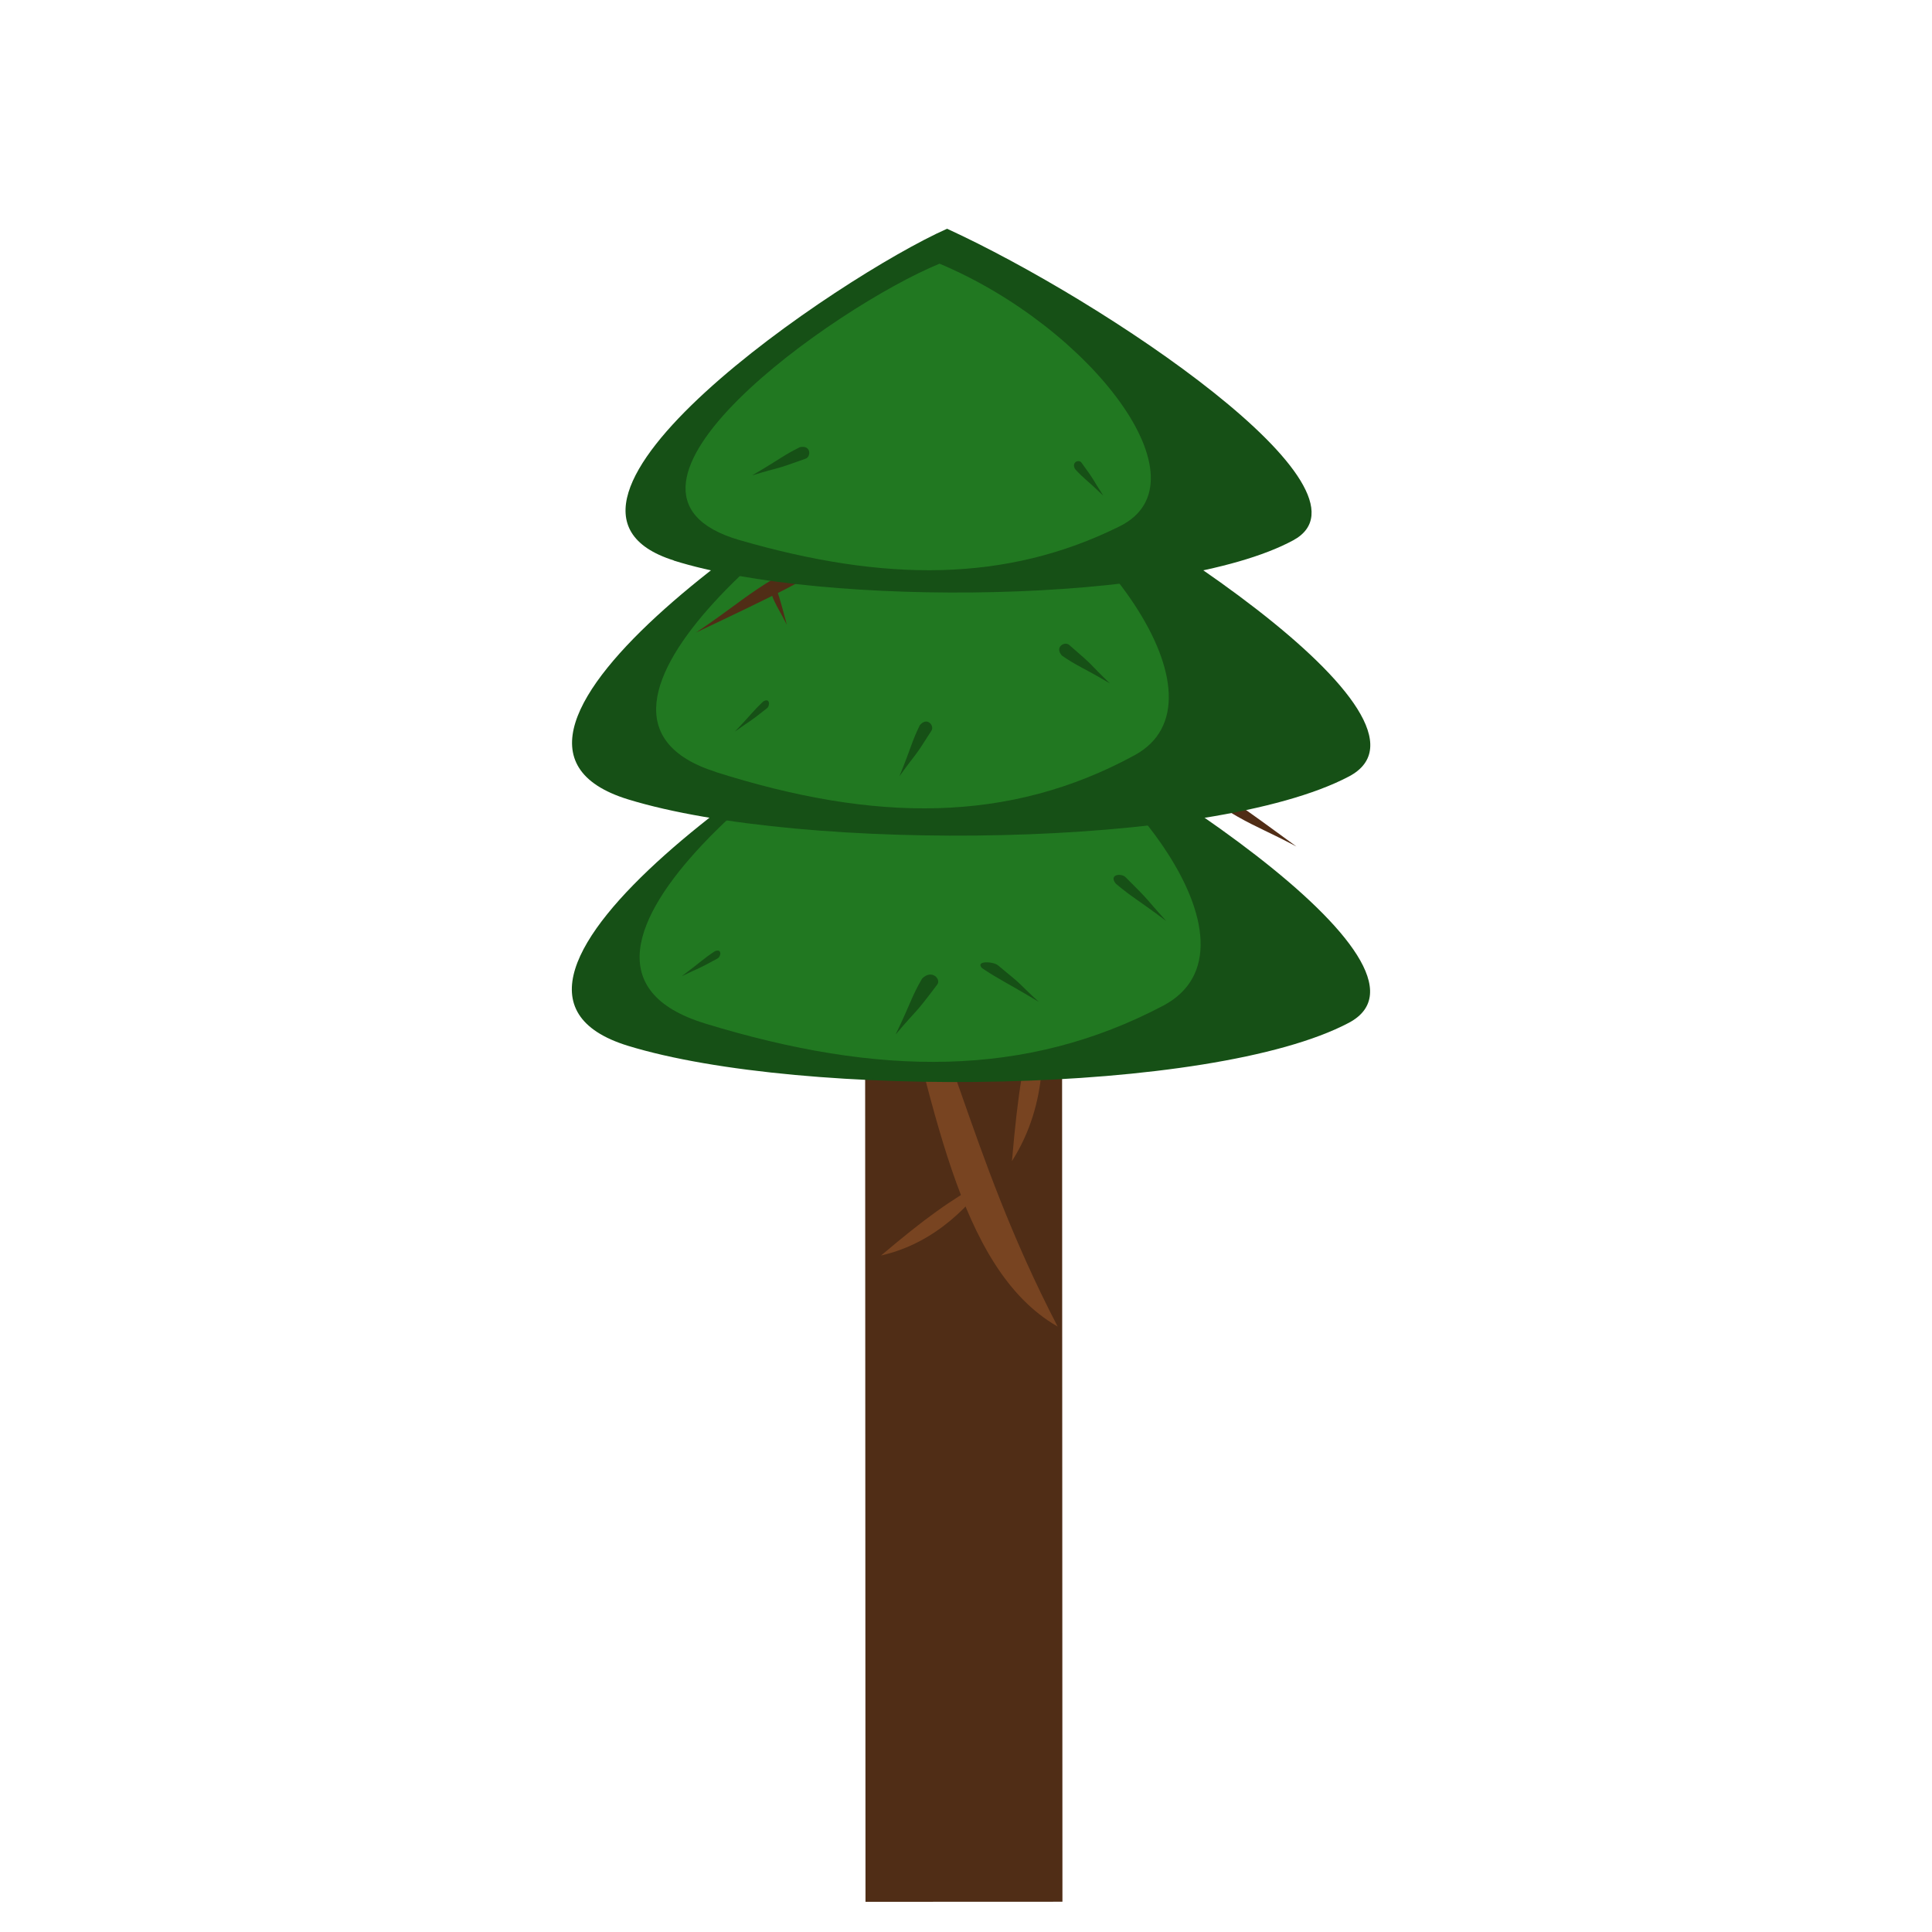
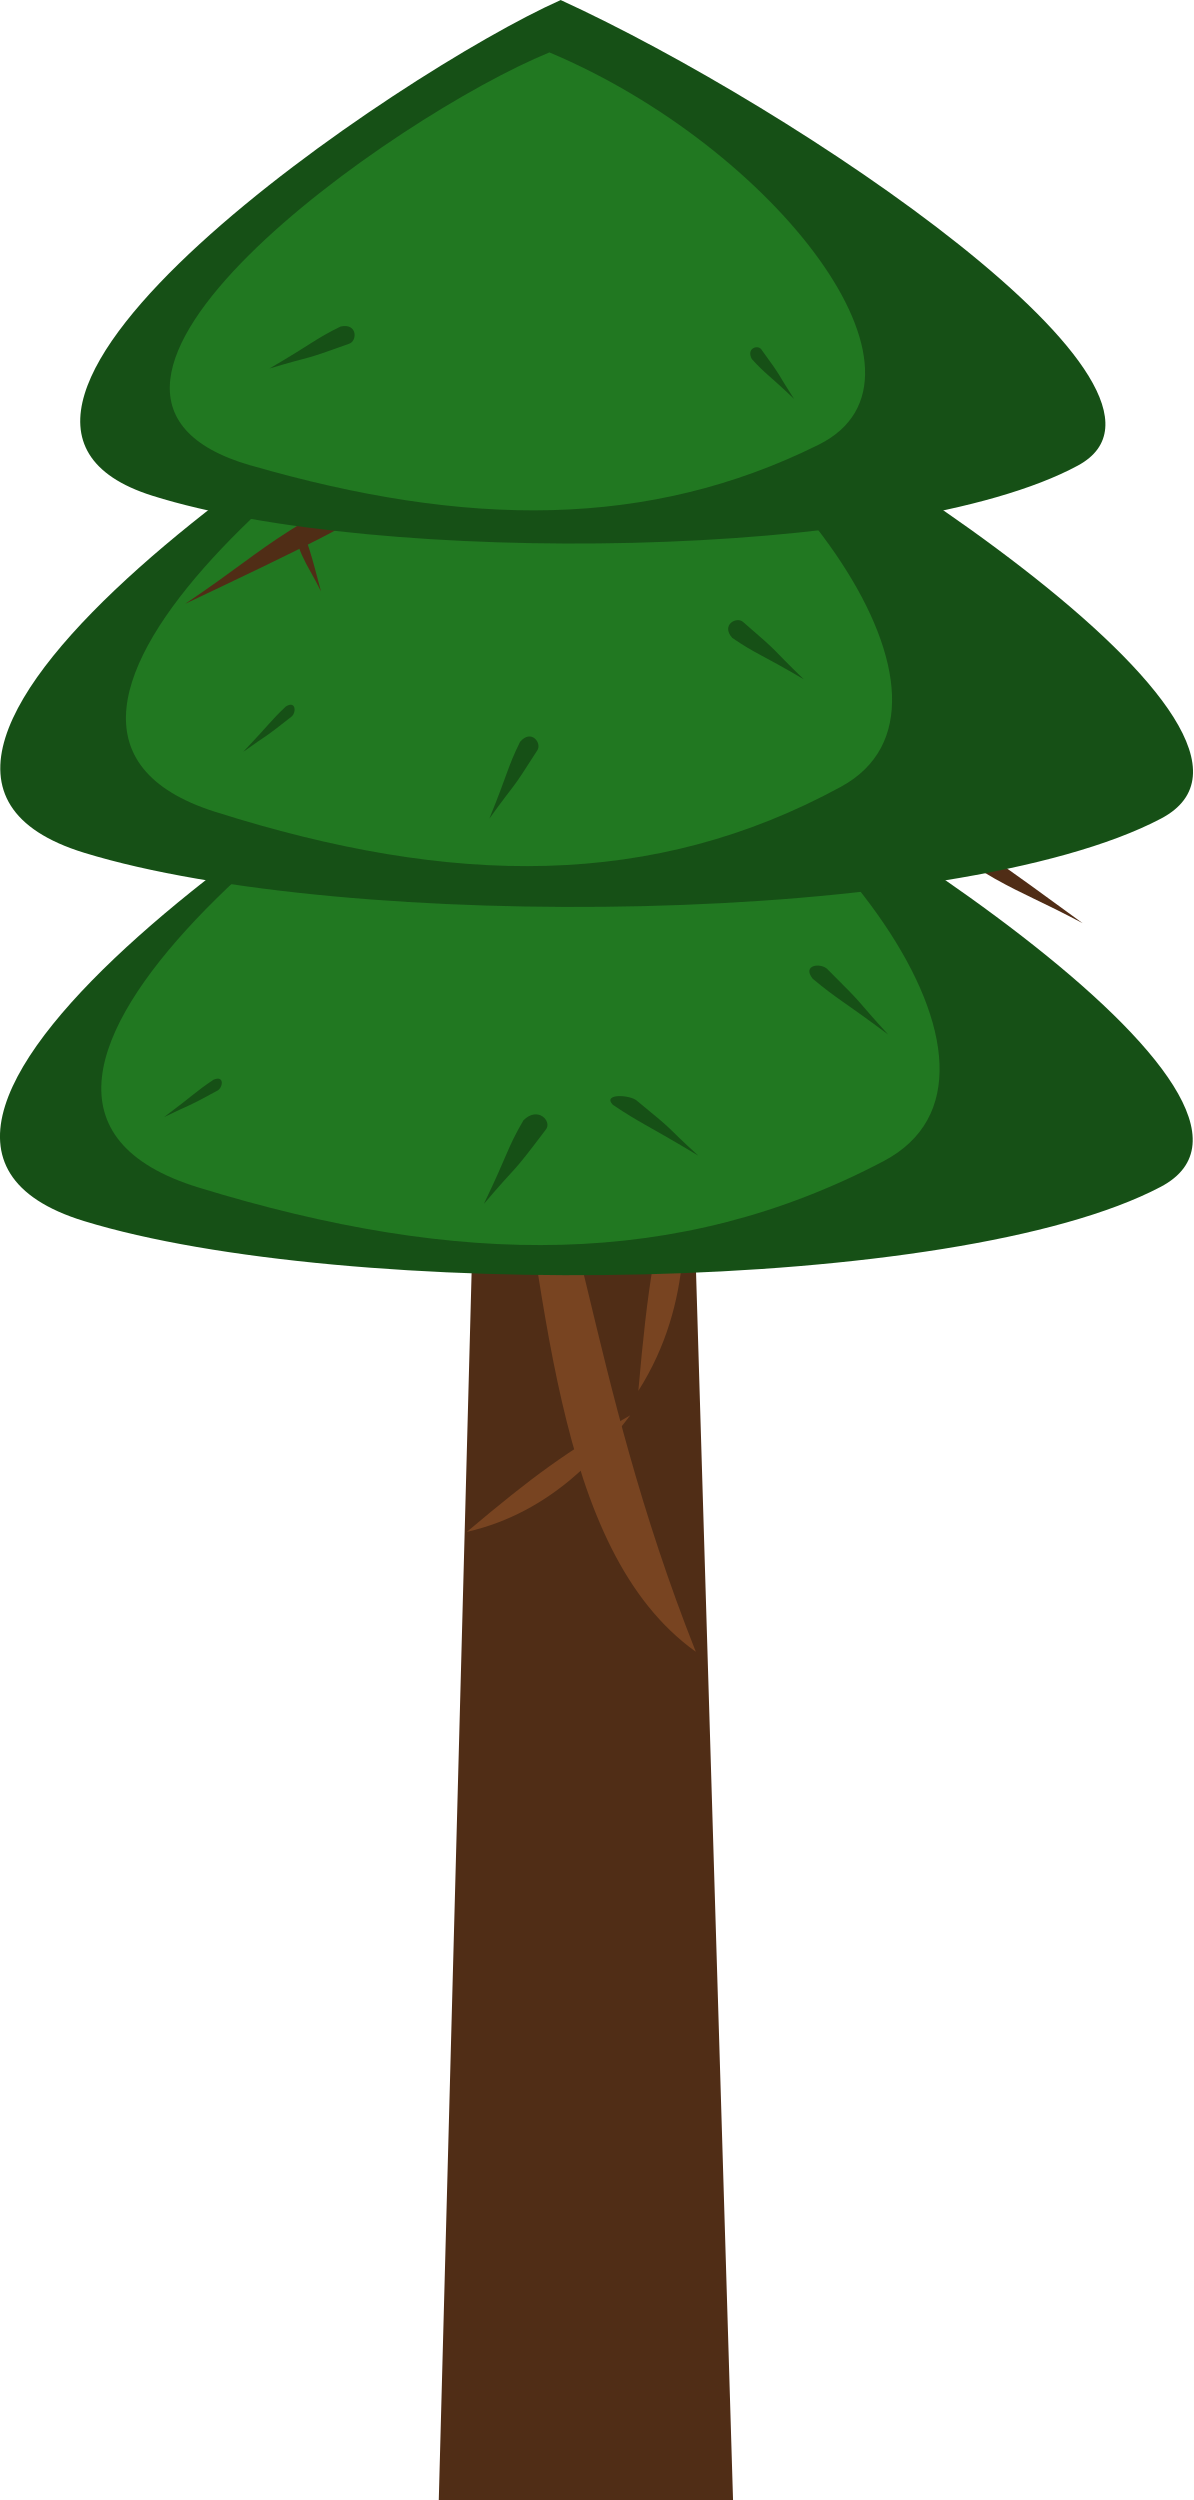
- <svg xmlns="http://www.w3.org/2000/svg" width="70" height="70" viewBox="0 0 18.521 18.521" version="1.1" id="svg2779">
+ <svg xmlns="http://www.w3.org/2000/svg" width="74.042" height="155.158" viewBox="0 0 19.59 41.052" version="1.1" id="svg2779">
  <defs id="defs2773" />
-   <g id="layer1" transform="translate(0,-278.4792)">
-     <path id="path1303-6" d="m 8.292,284.765 0.943,-1.818 0.945,1.817 0.005,11.946 -1.888,7.9e-4 z" style="fill:#502d16;fill-opacity:1;stroke-width:0.342" />
-     <path id="path1349-5" d="m 10.139,291.196 c -0.978,-0.56 -1.193,-2.219 -1.621,-3.727 0.575,0.691 0.724,2.001 1.621,3.727 z" style="fill:#784421;fill-opacity:1;fill-rule:evenodd;stroke:none;stroke-width:0.572px;stroke-linecap:butt;stroke-linejoin:miter;stroke-opacity:1" />
-     <path style="fill:#784421;fill-opacity:1;fill-rule:evenodd;stroke:none;stroke-width:0.211px;stroke-linecap:butt;stroke-linejoin:miter;stroke-opacity:1" d="m 8.446,290.515 c 0.426,-0.359 0.643,-0.518 1.048,-0.748 -0.175,0.23 -0.499,0.623 -1.048,0.748 z" id="path1345-7-3" />
-     <path style="fill:#502d16;fill-opacity:1;fill-rule:evenodd;stroke:none;stroke-width:0.161px;stroke-linecap:butt;stroke-linejoin:miter;stroke-opacity:1" d="m 12.428,286.594 c -0.275,-0.145 -0.374,-0.179 -0.562,-0.285 -0.168,-0.094 -0.356,-0.233 -0.289,-0.287 0.058,-0.004 0.353,0.207 0.851,0.572 z" id="path1345-7-1-1-8" />
-     <path style="fill:#784421;fill-opacity:1;fill-rule:evenodd;stroke:none;stroke-width:0.254px;stroke-linecap:butt;stroke-linejoin:miter;stroke-opacity:1" d="m 9.701,289.61 c 0.058,-0.667 0.108,-0.987 0.259,-1.525 0.046,0.346 0.103,0.956 -0.259,1.525 z" id="path1345-7-3-2" />
-     <path style="opacity:1;fill:#165016;fill-opacity:1;stroke:none;stroke-width:0.1;stroke-miterlimit:4;stroke-dasharray:none;stroke-opacity:1" d="m 6.021,288.505 c -1.929,-0.591 1.847,-3.082 3.047,-3.603 1.744,0.778 4.9,2.836 3.861,3.383 -1.315,0.693 -5.237,0.732 -6.908,0.22 z" id="path4832" />
-     <path style="opacity:1;fill:#217821;fill-opacity:1;stroke:none;stroke-width:0.1;stroke-miterlimit:4;stroke-dasharray:none;stroke-opacity:1" d="m 6.757,288.29 c -1.929,-0.591 1.111,-2.867 2.311,-3.388 1.744,0.778 3.122,2.671 2.083,3.218 -1.315,0.693 -2.723,0.682 -4.395,0.17 z" id="path4832-1" />
-     <path style="opacity:1;fill:#165016;fill-opacity:1;stroke:none;stroke-width:0.1;stroke-miterlimit:4;stroke-dasharray:none;stroke-opacity:1" d="m 6.023,286.143 c -1.929,-0.591 1.847,-3.082 3.047,-3.603 1.744,0.778 4.9,2.836 3.861,3.383 -1.315,0.693 -5.237,0.732 -6.908,0.22 z" id="path4832-2" />
-     <path style="opacity:1;fill:#217821;fill-opacity:1;stroke:none;stroke-width:0.093;stroke-miterlimit:4;stroke-dasharray:none;stroke-opacity:1" d="m 6.861,285.879 c -1.762,-0.559 1.016,-2.709 2.112,-3.201 1.594,0.735 2.853,2.524 1.904,3.041 -1.202,0.655 -2.489,0.645 -4.016,0.161 z" id="path4832-1-3" />
-     <path style="fill:#502d16;fill-opacity:1;fill-rule:evenodd;stroke:none;stroke-width:0.213px;stroke-linecap:butt;stroke-linejoin:miter;stroke-opacity:1" d="m 6.671,284.544 c 0.334,-0.225 0.432,-0.318 0.668,-0.469 0.211,-0.134 0.488,-0.265 0.519,-0.155 -0.027,0.069 -0.455,0.277 -1.188,0.624 z" id="path1345-7-1-1-8-6" />
-     <path style="opacity:1;fill:#165016;fill-opacity:1;stroke:none;stroke-width:0.087;stroke-miterlimit:4;stroke-dasharray:none;stroke-opacity:1" d="m 6.46,283.852 c -1.658,-0.522 1.588,-2.721 2.619,-3.18 1.499,0.687 4.211,2.504 3.318,2.987 -1.13,0.612 -4.501,0.646 -5.938,0.194 z" id="path4832-5" />
-     <path style="opacity:1;fill:#217821;fill-opacity:1;stroke:none;stroke-width:0.08;stroke-miterlimit:4;stroke-dasharray:none;stroke-opacity:1" d="m 7.09,283.657 c -1.599,-0.463 0.922,-2.242 1.917,-2.65 1.447,0.608 2.589,2.089 1.728,2.517 -1.091,0.542 -2.259,0.534 -3.645,0.133 z" id="path4832-1-6" />
-     <path style="fill:#502d16;fill-opacity:1;fill-rule:evenodd;stroke:none;stroke-width:0.075px;stroke-linecap:butt;stroke-linejoin:miter;stroke-opacity:1" d="m 7.541,284.465 c -0.057,-0.114 -0.085,-0.151 -0.121,-0.23 -0.032,-0.07 -0.054,-0.156 -0.002,-0.147 0.027,0.017 0.064,0.15 0.124,0.377 z" id="path1345-7-1-1-8-6-6" />
-     <path style="opacity:1;fill:#165016;fill-opacity:1;stroke:none;stroke-width:0.048;stroke-miterlimit:4;stroke-dasharray:none;stroke-opacity:1" d="m 7.043,285.495 c 0.168,-0.177 0.173,-0.196 0.273,-0.291 0.066,-0.041 0.068,0.043 0.035,0.066 -0.194,0.153 -0.125,0.093 -0.308,0.224 z" id="path4715-4-5" />
-     <path style="opacity:1;fill:#165016;fill-opacity:1;stroke:none;stroke-width:0.073;stroke-miterlimit:4;stroke-dasharray:none;stroke-opacity:1" d="m 9.961,288.085 c -0.333,-0.2 -0.372,-0.208 -0.547,-0.325 -0.069,-0.075 0.112,-0.064 0.154,-0.026 0.273,0.223 0.165,0.143 0.393,0.352 z" id="path4715-4-4" />
-     <path style="opacity:1;fill:#165016;fill-opacity:1;stroke:none;stroke-width:0.088;stroke-miterlimit:4;stroke-dasharray:none;stroke-opacity:1" d="m 8.586,288.396 c 0.158,-0.328 0.148,-0.354 0.254,-0.536 0.093,-0.094 0.187,0.008 0.143,0.06 -0.237,0.314 -0.159,0.196 -0.397,0.476 z" id="path4715-4-42" />
-     <path style="opacity:1;fill:#165016;fill-opacity:1;stroke:none;stroke-width:0.073;stroke-miterlimit:4;stroke-dasharray:none;stroke-opacity:1" d="m 11.18,287.308 c -0.295,-0.22 -0.324,-0.224 -0.483,-0.357 -0.073,-0.091 0.055,-0.105 0.096,-0.06 0.262,0.261 0.161,0.169 0.387,0.417 z" id="path4715-4-9" />
-     <path style="opacity:1;fill:#165016;fill-opacity:1;stroke:none;stroke-width:0.048;stroke-miterlimit:4;stroke-dasharray:none;stroke-opacity:1" d="m 6.535,287.838 c 0.195,-0.146 0.203,-0.164 0.318,-0.24 0.072,-0.029 0.06,0.053 0.023,0.071 -0.217,0.118 -0.139,0.071 -0.341,0.169 z" id="path4715-4-0" />
-     <path style="opacity:1;fill:#165016;fill-opacity:1;stroke:none;stroke-width:0.074;stroke-miterlimit:4;stroke-dasharray:none;stroke-opacity:1" d="m 8.621,285.924 c 0.123,-0.301 0.115,-0.325 0.197,-0.493 0.072,-0.086 0.144,0.009 0.11,0.055 -0.183,0.289 -0.123,0.18 -0.307,0.437 z" id="path4715-4" />
-     <path style="opacity:1;fill:#165016;fill-opacity:1;stroke:none;stroke-width:0.074;stroke-miterlimit:4;stroke-dasharray:none;stroke-opacity:1" d="m 10.639,285.03 c -0.28,-0.165 -0.305,-0.16 -0.459,-0.266 -0.075,-0.084 0.03,-0.141 0.071,-0.101 0.259,0.223 0.161,0.147 0.388,0.367 z" id="path4715-4-94" />
-     <path style="opacity:1;fill:#165016;fill-opacity:1;stroke:none;stroke-width:0.074;stroke-miterlimit:4;stroke-dasharray:none;stroke-opacity:1" d="m 7.211,283.036 c 0.281,-0.164 0.29,-0.187 0.457,-0.27 0.11,-0.024 0.108,0.095 0.053,0.111 -0.322,0.116 -0.207,0.068 -0.51,0.159 z" id="path4715-4-54" />
-     <path style="opacity:1;fill:#165016;fill-opacity:1;stroke:none;stroke-width:0.052;stroke-miterlimit:4;stroke-dasharray:none;stroke-opacity:1" d="m 10.577,283.231 c -0.165,-0.158 -0.182,-0.158 -0.271,-0.255 -0.038,-0.07 0.04,-0.095 0.062,-0.061 0.143,0.196 0.087,0.128 0.209,0.316 z" id="path4715-4-8" />
+   <g id="layer1" transform="translate(-0.9720647,-253.6393)">
+     <path id="path1303-6" d="m 8.997,264.037 1.581,-4.574 1.506,4.533 0.925,30.695 -4.832,0.002 z" style="fill:#502d16;fill-opacity:1;stroke-width:0.876" />
+     <path id="path1349-5" d="m 12.398,280.763 c -2.346,-1.68 -2.462,-5.959 -3.16,-9.911 1.285,1.908 1.325,5.282 3.16,9.911 z" style="fill:#784421;fill-opacity:1;fill-rule:evenodd;stroke:none;stroke-width:1.464px;stroke-linecap:butt;stroke-linejoin:miter;stroke-opacity:1" />
+     <path style="fill:#784421;fill-opacity:1;fill-rule:evenodd;stroke:none;stroke-width:0.54px;stroke-linecap:butt;stroke-linejoin:miter;stroke-opacity:1" d="m 8.638,278.794 c 1.089,-0.918 1.645,-1.326 2.683,-1.914 -0.449,0.589 -1.278,1.594 -2.683,1.914 z" id="path1345-7-3" />
+     <path style="fill:#502d16;fill-opacity:1;fill-rule:evenodd;stroke:none;stroke-width:0.411px;stroke-linecap:butt;stroke-linejoin:miter;stroke-opacity:1" d="m 18.75,268.799 c -0.703,-0.372 -0.957,-0.459 -1.439,-0.729 -0.429,-0.241 -0.911,-0.596 -0.74,-0.735 0.149,-0.01 0.904,0.531 2.179,1.464 z" id="path1345-7-1-1-8" />
+     <path style="fill:#784421;fill-opacity:1;fill-rule:evenodd;stroke:none;stroke-width:0.65px;stroke-linecap:butt;stroke-linejoin:miter;stroke-opacity:1" d="m 11.454,276.478 c 0.15,-1.706 0.277,-2.526 0.663,-3.904 0.117,0.885 0.263,2.447 -0.663,3.904 z" id="path1345-7-3-2" />
+     <path style="opacity:1;fill:#165016;fill-opacity:1;stroke:none;stroke-width:0.255;stroke-miterlimit:4;stroke-dasharray:none;stroke-opacity:1" d="m 2.351,273.69 c -4.936,-1.514 4.728,-7.888 7.8,-9.221 4.465,1.991 12.54,7.258 9.881,8.659 -3.366,1.773 -13.404,1.874 -17.681,0.562 z" id="path4832" />
+     <path style="opacity:1;fill:#217821;fill-opacity:1;stroke:none;stroke-width:0.255;stroke-miterlimit:4;stroke-dasharray:none;stroke-opacity:1" d="m 4.235,273.14 c -4.936,-1.514 2.844,-7.338 5.916,-8.671 4.465,1.991 7.99,6.835 5.332,8.236 -3.366,1.773 -6.971,1.747 -11.248,0.435 z" id="path4832-1" />
+     <path style="opacity:1;fill:#165016;fill-opacity:1;stroke:none;stroke-width:0.255;stroke-miterlimit:4;stroke-dasharray:none;stroke-opacity:1" d="m 2.356,267.643 c -4.936,-1.514 4.728,-7.888 7.8,-9.221 4.465,1.991 12.54,7.259 9.881,8.659 -3.366,1.773 -13.404,1.874 -17.681,0.562 z" id="path4832-2" />
+     <path style="opacity:1;fill:#217821;fill-opacity:1;stroke:none;stroke-width:0.237;stroke-miterlimit:4;stroke-dasharray:none;stroke-opacity:1" d="m 4.502,266.969 c -4.511,-1.431 2.599,-6.934 5.407,-8.194 4.08,1.882 7.302,6.459 4.873,7.783 -3.076,1.676 -6.371,1.651 -10.279,0.411 z" id="path4832-1-3" />
+     <path style="fill:#502d16;fill-opacity:1;fill-rule:evenodd;stroke:none;stroke-width:0.546px;stroke-linecap:butt;stroke-linejoin:miter;stroke-opacity:1" d="m 4.016,263.552 c 0.855,-0.576 1.106,-0.814 1.711,-1.199 0.539,-0.344 1.25,-0.677 1.329,-0.397 -0.069,0.177 -1.166,0.709 -3.04,1.597 z" id="path1345-7-1-1-8-6" />
+     <path style="opacity:1;fill:#165016;fill-opacity:1;stroke:none;stroke-width:0.222;stroke-miterlimit:4;stroke-dasharray:none;stroke-opacity:1" d="m 3.475,261.78 c -4.243,-1.336 4.064,-6.963 6.704,-8.14 3.837,1.758 10.779,6.408 8.493,7.644 -2.893,1.565 -11.521,1.654 -15.197,0.496 z" id="path4832-5" />
+     <path style="opacity:1;fill:#217821;fill-opacity:1;stroke:none;stroke-width:0.205;stroke-miterlimit:4;stroke-dasharray:none;stroke-opacity:1" d="m 5.087,261.282 c -4.094,-1.184 2.359,-5.739 4.907,-6.782 3.703,1.557 6.627,5.346 4.422,6.441 -2.791,1.387 -5.781,1.366 -9.328,0.34 z" id="path4832-1-6" />
+     <path style="fill:#502d16;fill-opacity:1;fill-rule:evenodd;stroke:none;stroke-width:0.192px;stroke-linecap:butt;stroke-linejoin:miter;stroke-opacity:1" d="m 6.243,263.35 c -0.145,-0.291 -0.218,-0.387 -0.31,-0.589 -0.083,-0.18 -0.139,-0.4 -0.006,-0.377 0.069,0.044 0.164,0.385 0.316,0.966 z" id="path1345-7-1-1-8-6-6" />
+     <path style="opacity:1;fill:#165016;fill-opacity:1;stroke:none;stroke-width:0.124;stroke-miterlimit:4;stroke-dasharray:none;stroke-opacity:1" d="m 4.967,265.984 c 0.43,-0.453 0.442,-0.501 0.699,-0.744 0.17,-0.105 0.174,0.109 0.089,0.17 -0.495,0.391 -0.32,0.239 -0.787,0.574 z" id="path4715-4-5" />
+     <path style="opacity:1;fill:#165016;fill-opacity:1;stroke:none;stroke-width:0.188;stroke-miterlimit:4;stroke-dasharray:none;stroke-opacity:1" d="m 12.435,272.614 c -0.852,-0.512 -0.952,-0.531 -1.4,-0.833 -0.178,-0.192 0.287,-0.165 0.394,-0.068 0.699,0.571 0.421,0.366 1.006,0.9 z" id="path4715-4-4" />
+     <path style="opacity:1;fill:#165016;fill-opacity:1;stroke:none;stroke-width:0.224;stroke-miterlimit:4;stroke-dasharray:none;stroke-opacity:1" d="m 8.917,273.409 c 0.405,-0.84 0.378,-0.906 0.65,-1.373 0.239,-0.241 0.478,0.021 0.367,0.153 -0.607,0.805 -0.406,0.502 -1.017,1.22 z" id="path4715-4-42" />
+     <path style="opacity:1;fill:#165016;fill-opacity:1;stroke:none;stroke-width:0.186;stroke-miterlimit:4;stroke-dasharray:none;stroke-opacity:1" d="m 15.555,270.626 c -0.755,-0.563 -0.829,-0.574 -1.237,-0.914 -0.186,-0.233 0.14,-0.269 0.246,-0.153 0.67,0.667 0.411,0.432 0.991,1.067 z" id="path4715-4-9" />
+     <path style="opacity:1;fill:#165016;fill-opacity:1;stroke:none;stroke-width:0.124;stroke-miterlimit:4;stroke-dasharray:none;stroke-opacity:1" d="m 3.666,271.983 c 0.5,-0.374 0.52,-0.419 0.814,-0.615 0.185,-0.076 0.153,0.136 0.059,0.182 -0.554,0.302 -0.355,0.182 -0.873,0.433 z" id="path4715-4-0" />
+     <path style="opacity:1;fill:#165016;fill-opacity:1;stroke:none;stroke-width:0.189;stroke-miterlimit:4;stroke-dasharray:none;stroke-opacity:1" d="m 9.007,267.083 c 0.314,-0.771 0.294,-0.832 0.504,-1.261 0.185,-0.221 0.367,0.023 0.282,0.142 -0.47,0.739 -0.314,0.461 -0.786,1.119 z" id="path4715-4" />
+     <path style="opacity:1;fill:#165016;fill-opacity:1;stroke:none;stroke-width:0.189;stroke-miterlimit:4;stroke-dasharray:none;stroke-opacity:1" d="m 14.171,264.794 c -0.718,-0.422 -0.781,-0.411 -1.175,-0.68 -0.192,-0.214 0.076,-0.36 0.181,-0.259 0.663,0.571 0.411,0.377 0.994,0.939 z" id="path4715-4-94" />
+     <path style="opacity:1;fill:#165016;fill-opacity:1;stroke:none;stroke-width:0.189;stroke-miterlimit:4;stroke-dasharray:none;stroke-opacity:1" d="m 5.396,259.691 c 0.719,-0.419 0.741,-0.48 1.169,-0.69 0.281,-0.062 0.276,0.244 0.137,0.284 -0.823,0.298 -0.53,0.173 -1.306,0.406 z" id="path4715-4-54" />
+     <path style="opacity:1;fill:#165016;fill-opacity:1;stroke:none;stroke-width:0.133;stroke-miterlimit:4;stroke-dasharray:none;stroke-opacity:1" d="m 14.011,260.19 c -0.422,-0.404 -0.467,-0.405 -0.693,-0.654 -0.098,-0.18 0.102,-0.243 0.158,-0.156 0.365,0.501 0.223,0.327 0.535,0.81 z" id="path4715-4-8" />
+     <rect style="fill:#ff00ff;fill-opacity:1;stroke:none;stroke-width:1.059;stroke-miterlimit:4;stroke-dasharray:none;stroke-opacity:1" id="rect837" width="18.521" height="18.521" x="-22.489" y="275.451" ry="0.307" />
  </g>
</svg>
